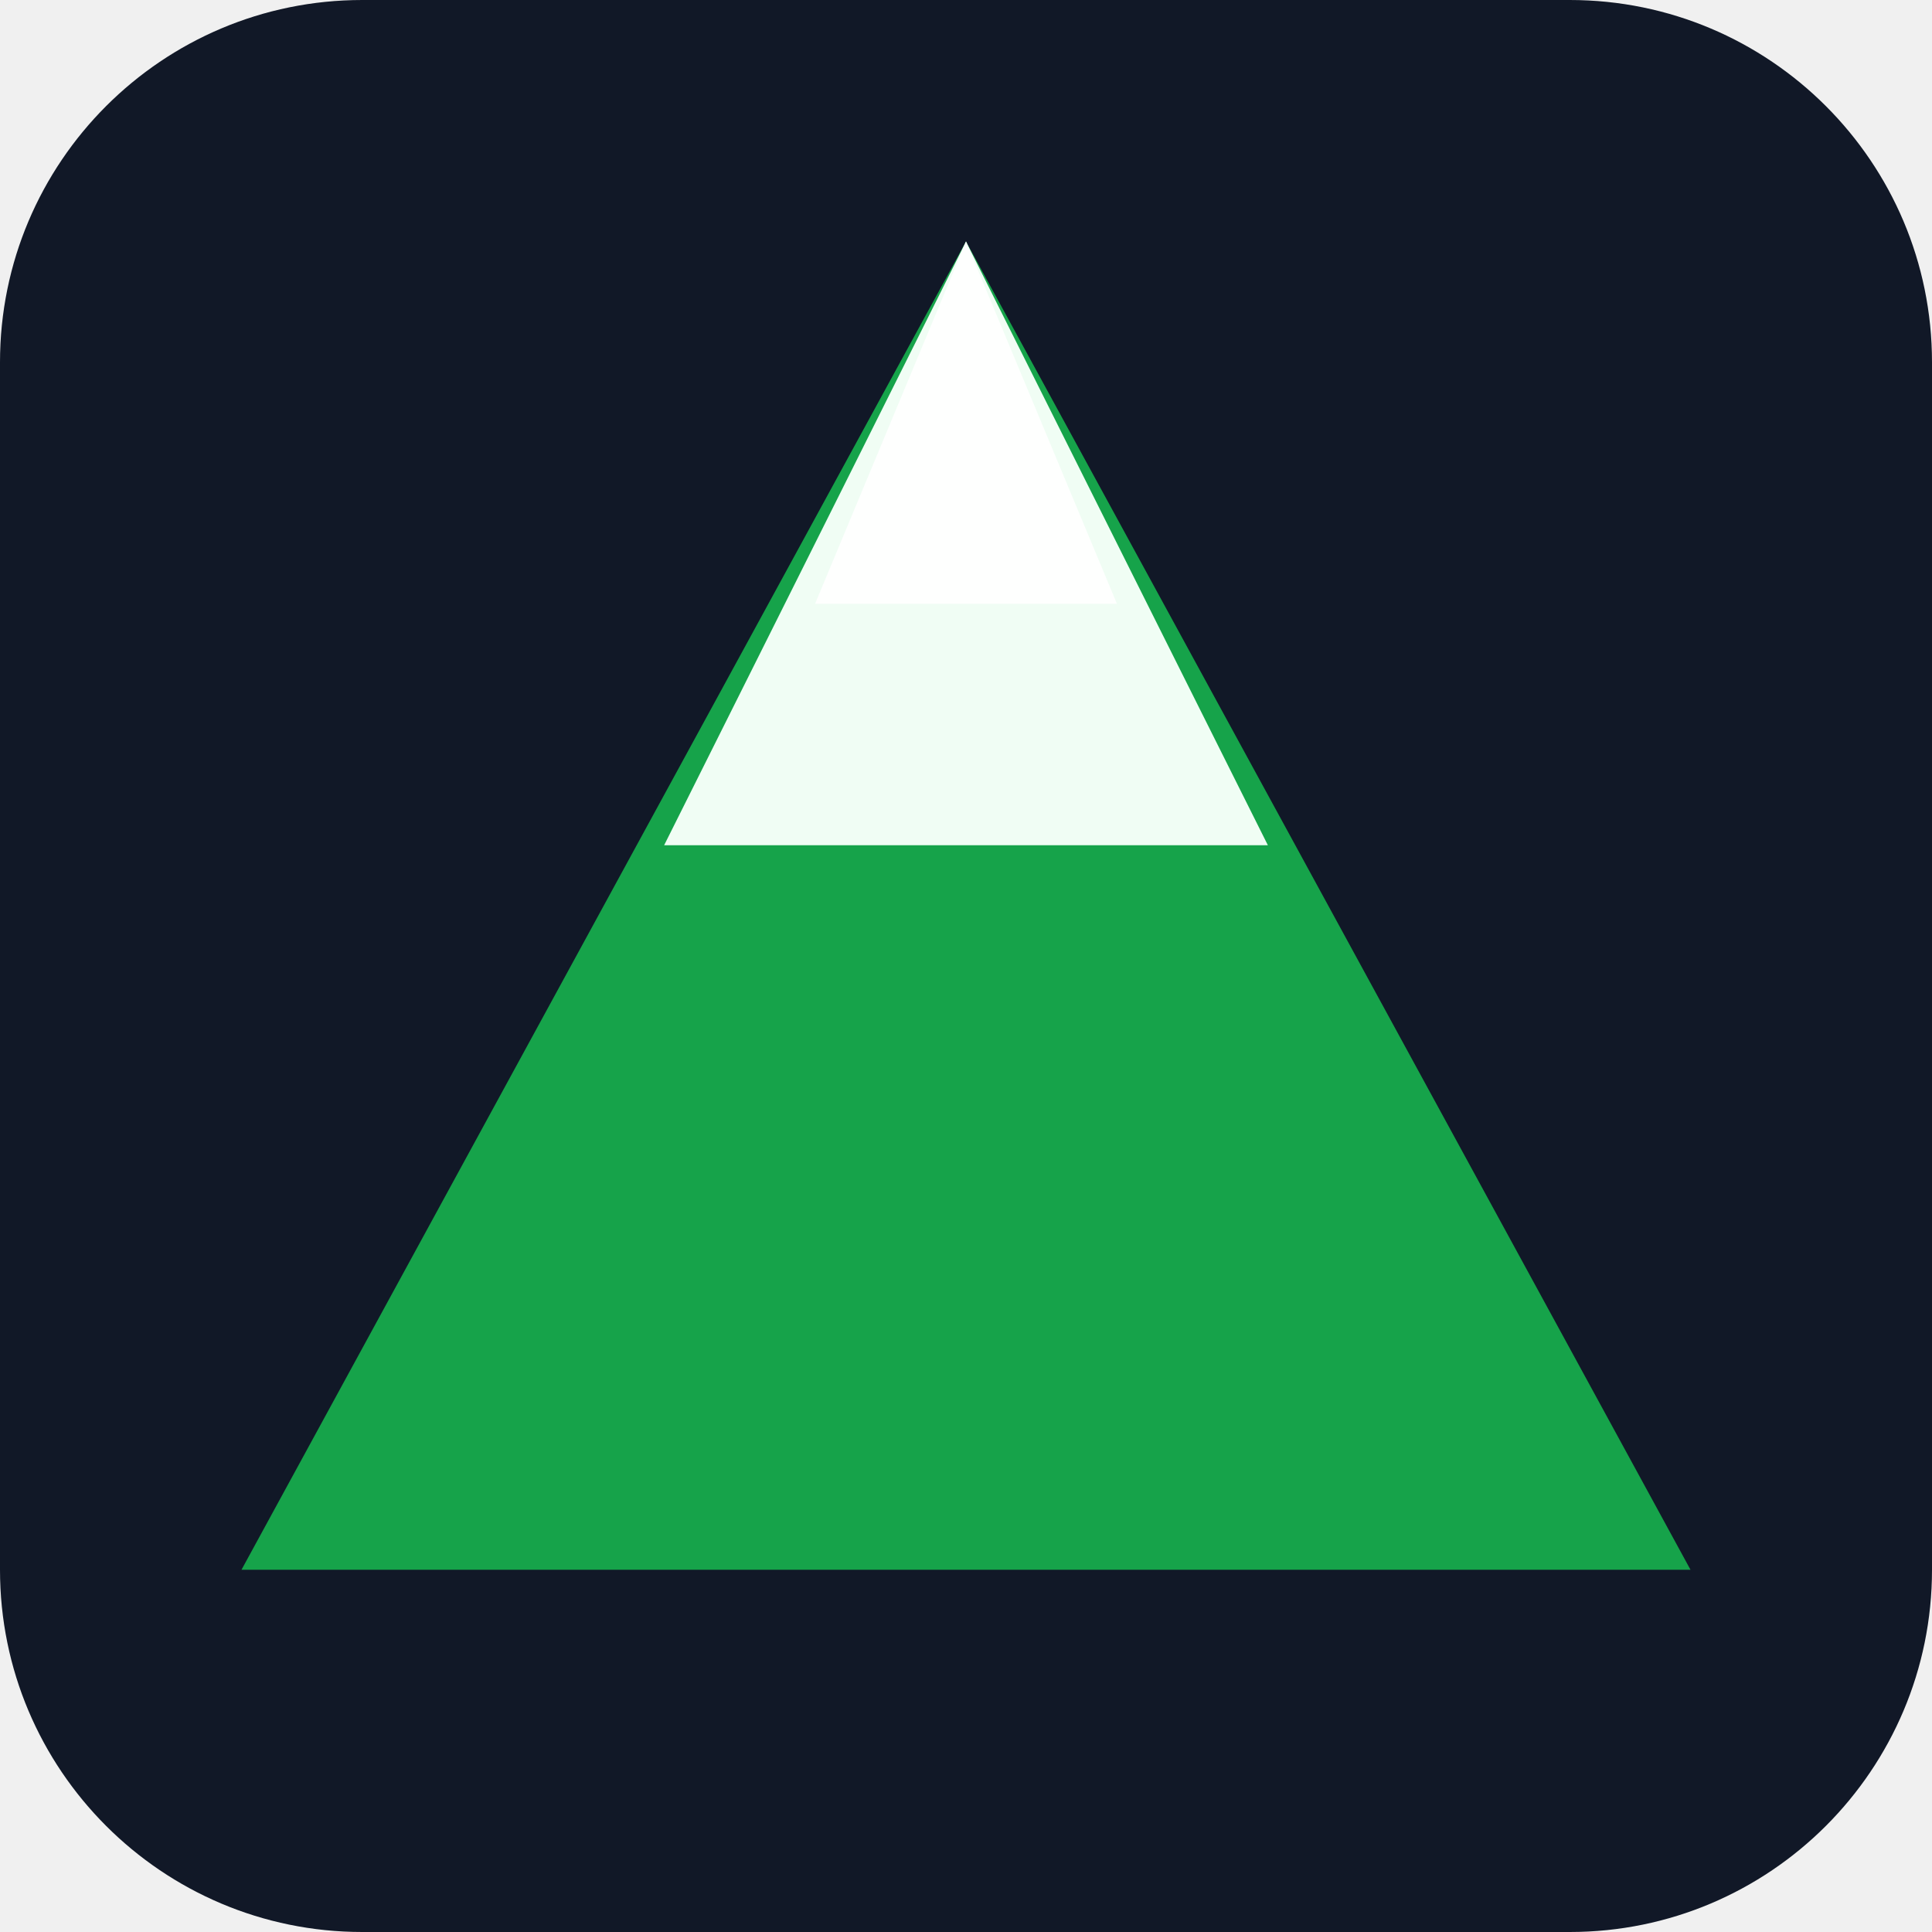
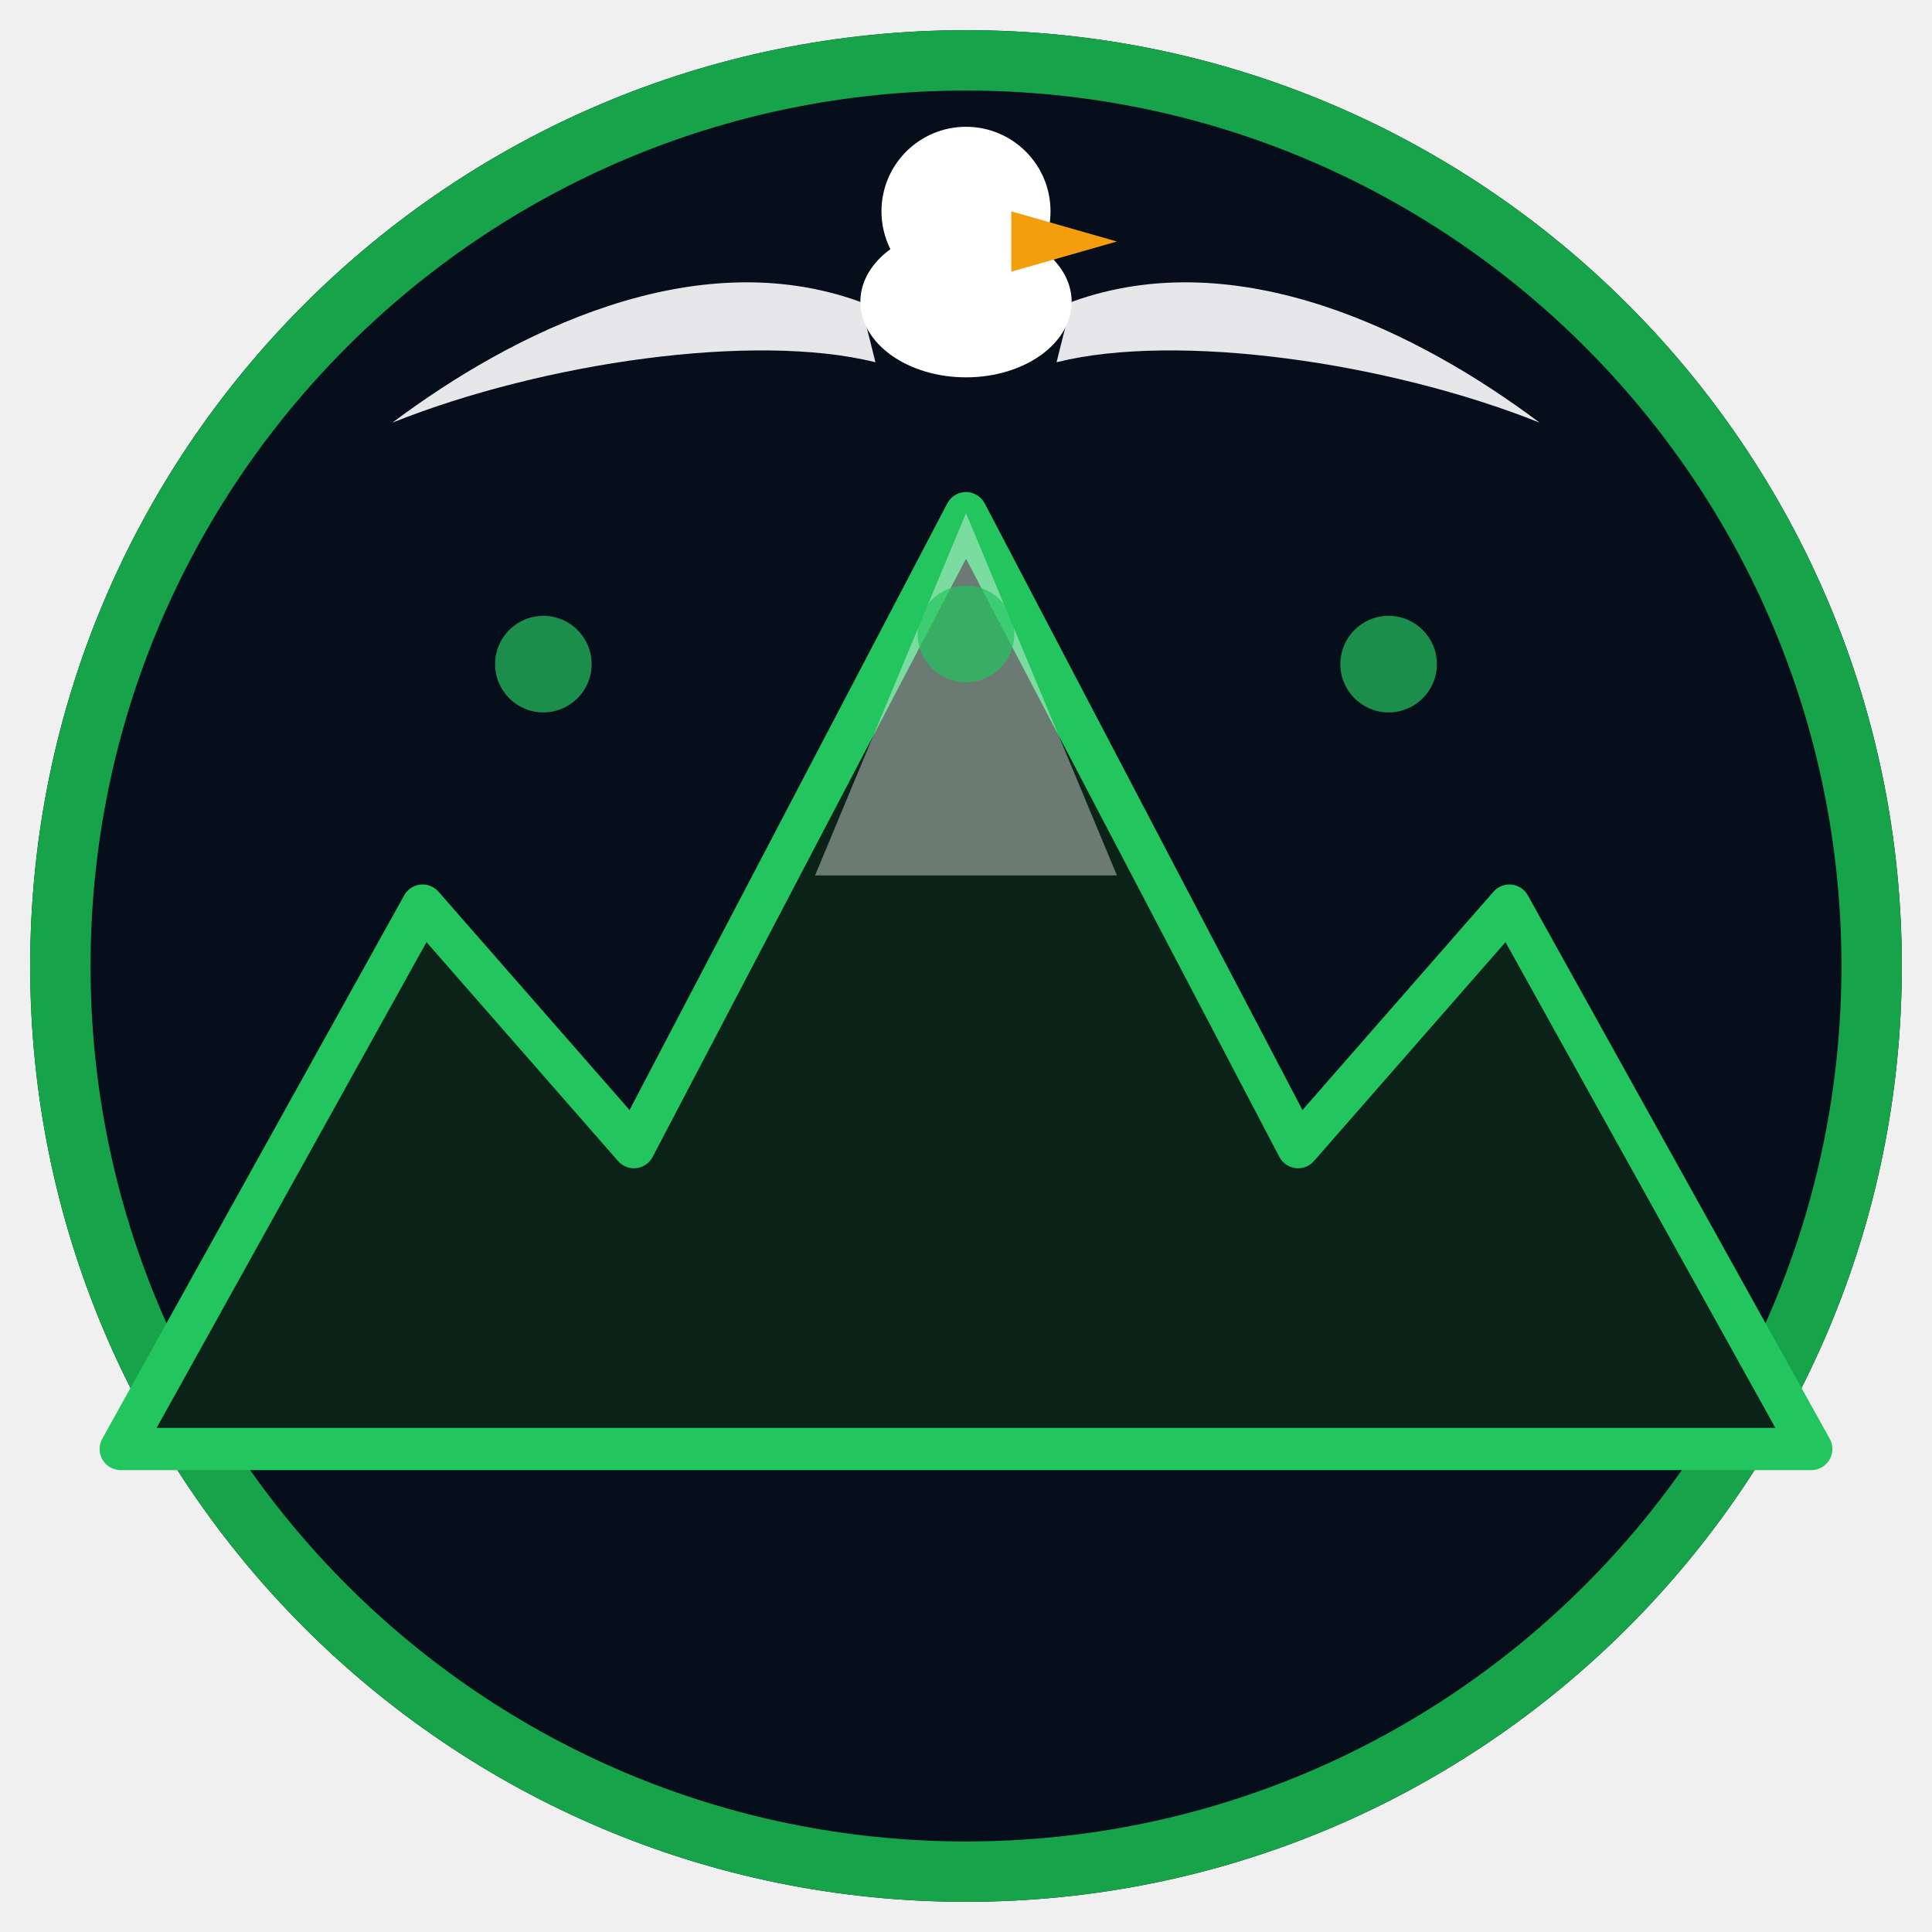
- <svg xmlns="http://www.w3.org/2000/svg" viewBox="0 0 64 64" width="64" height="64">
-   <rect width="64" height="64" rx="12" fill="#111827" />
-   <polygon points="32,8 56,52 8,52" fill="#16a34a" />
-   <polygon points="32,8 42,28 22,28" fill="#f0fdf4" />
-   <polygon points="32,8 37,20 27,20" fill="#ffffff" opacity="0.9" />
+ <svg xmlns="http://www.w3.org/2000/svg" viewBox="0 0 64 64">
+   <circle cx="32" cy="32" r="31" fill="#060d1b" />
+   <circle cx="32" cy="32" r="30" fill="none" stroke="#16a34a" stroke-width="2" />
+   <path d="M4 48 L14 30 L21 38 L32 17 L43 38 L50 30 L60 48Z" fill="#0a2218" stroke="#22c55e" stroke-width="1.4" stroke-linejoin="round" />
+   <path d="M32 17 L37 29 L27 29Z" fill="rgba(255,255,255,0.4)" />
+   <ellipse cx="32" cy="10" rx="3.5" ry="2.5" fill="white" />
+   <circle cx="32" cy="7" r="2.8" fill="white" />
+   <path d="M33.5 7 L37 8 L33.5 9Z" fill="#f59e0b" />
+   <path d="M28.5 10 C23 8 17 11 13 14 C18 12 25 11 29 12Z" fill="white" opacity="0.9" />
+   <path d="M35.5 10 C41 8 47 11 51 14 C46 12 39 11 35 12Z" fill="white" opacity="0.9" />
+   <circle cx="18" cy="22" r="1.6" fill="#22c55e" opacity="0.7" />
+   <circle cx="32" cy="21" r="1.6" fill="#22c55e" opacity="0.7" />
+   <circle cx="46" cy="22" r="1.6" fill="#22c55e" opacity="0.7" />
</svg>
